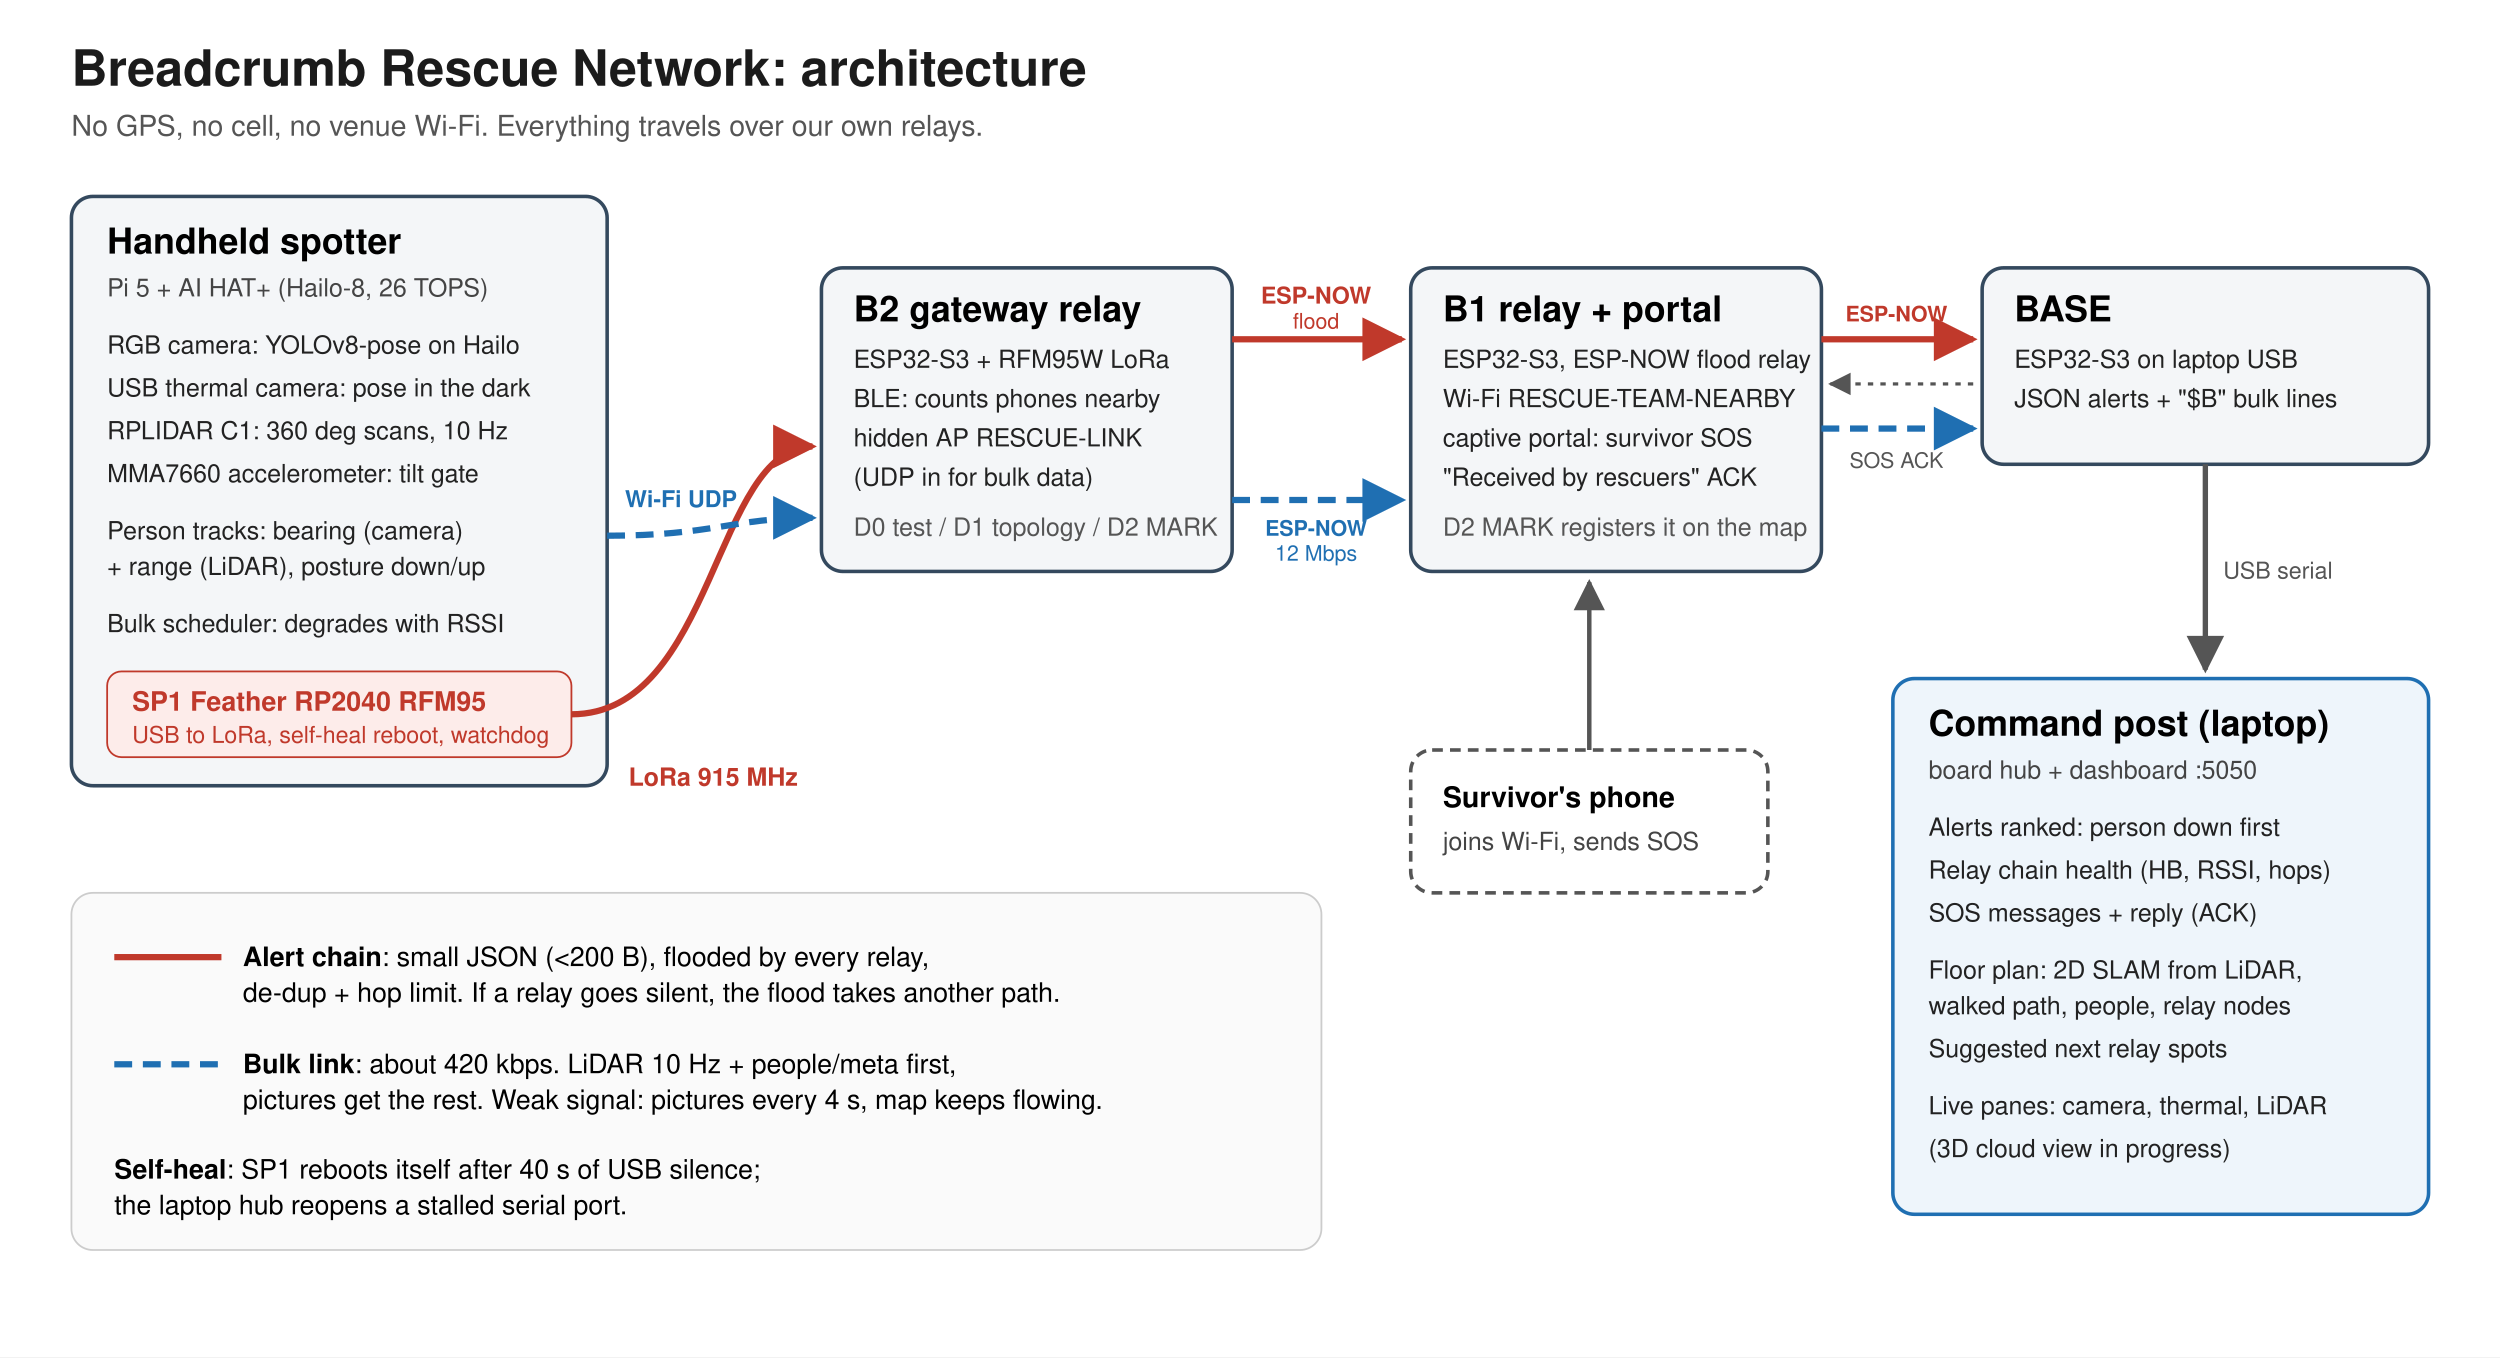
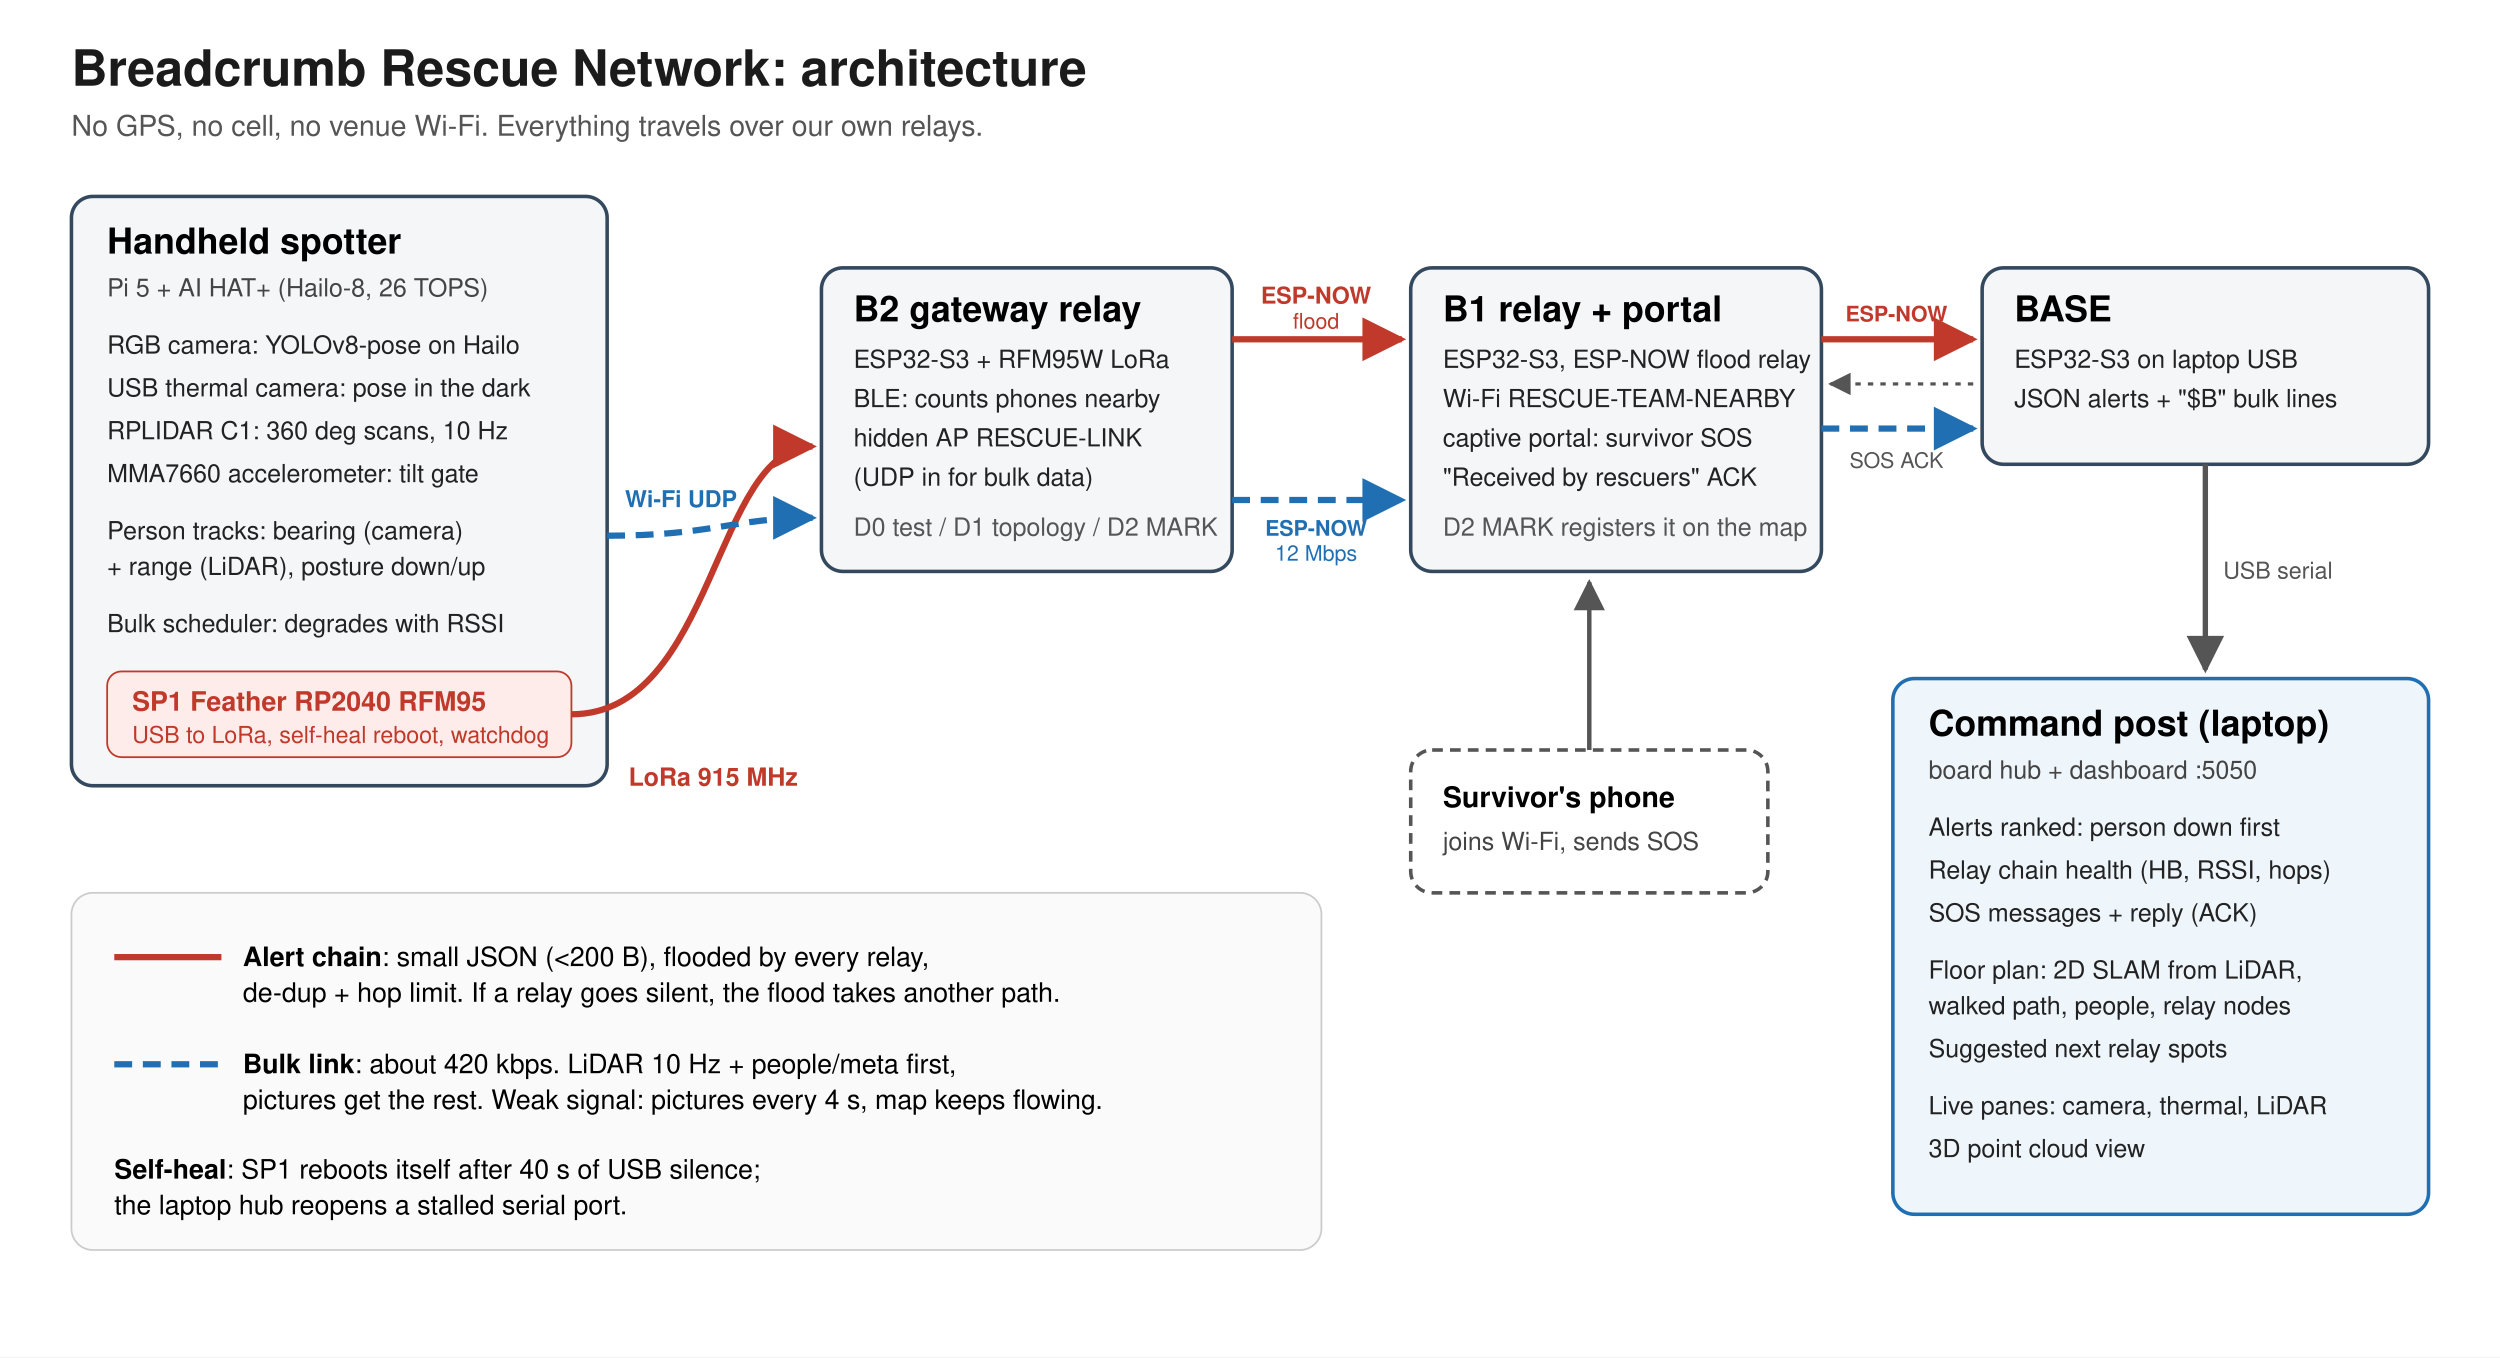
<svg xmlns="http://www.w3.org/2000/svg" width="1400" height="760" viewBox="0 0 1400 760" font-family="Helvetica, Arial, sans-serif">
  <defs>
    <marker id="ar" viewBox="0 0 10 10" refX="9" refY="5" markerWidth="7" markerHeight="7" orient="auto">
      <path d="M0,0 L10,5 L0,10 z" fill="#c0392b" />
    </marker>
    <marker id="ab" viewBox="0 0 10 10" refX="9" refY="5" markerWidth="7" markerHeight="7" orient="auto">
      <path d="M0,0 L10,5 L0,10 z" fill="#1f6fb2" />
    </marker>
    <marker id="ag" viewBox="0 0 10 10" refX="9" refY="5" markerWidth="7" markerHeight="7" orient="auto">
      <path d="M0,0 L10,5 L0,10 z" fill="#555" />
    </marker>
  </defs>
  <rect width="1400" height="760" fill="#ffffff" />
  <text x="40" y="48" font-size="28" font-weight="bold" fill="#1b1b1b">Breadcrumb Rescue Network: architecture</text>
  <text x="40" y="76" font-size="16" fill="#555">No GPS, no cell, no venue Wi-Fi. Everything travels over our own relays.</text>
  <rect x="40" y="110" width="300" height="330" rx="12" fill="#f4f6f8" stroke="#34495e" stroke-width="2" />
  <text x="60" y="142" font-size="20" font-weight="bold">Handheld spotter</text>
  <text x="60" y="166" font-size="14" fill="#444">Pi 5 + AI HAT+ (Hailo-8, 26 TOPS)</text>
  <g font-size="14" fill="#222">
    <text x="60" y="198">RGB camera: YOLOv8-pose on Hailo</text>
    <text x="60" y="222">USB thermal camera: pose in the dark</text>
    <text x="60" y="246">RPLIDAR C1: 360 deg scans, 10 Hz</text>
    <text x="60" y="270">MMA7660 accelerometer: tilt gate</text>
    <text x="60" y="302">Person tracks: bearing (camera)</text>
    <text x="60" y="322">+ range (LiDAR), posture down/up</text>
    <text x="60" y="354">Bulk scheduler: degrades with RSSI</text>
  </g>
  <rect x="60" y="376" width="260" height="48" rx="8" fill="#fdecea" stroke="#c0392b" />
  <text x="74" y="398" font-size="15" font-weight="bold" fill="#c0392b">SP1  Feather RP2040 RFM95</text>
  <text x="74" y="416" font-size="13" fill="#c0392b">USB to LoRa, self-heal reboot, watchdog</text>
  <rect x="460" y="150" width="230" height="170" rx="12" fill="#f4f6f8" stroke="#34495e" stroke-width="2" />
  <text x="478" y="180" font-size="20" font-weight="bold">B2  gateway relay</text>
  <g font-size="14" fill="#222">
    <text x="478" y="206">ESP32-S3 + RFM95W LoRa</text>
    <text x="478" y="228">BLE: counts phones nearby</text>
    <text x="478" y="250">hidden AP RESCUE-LINK</text>
    <text x="478" y="272">(UDP in for bulk data)</text>
    <text x="478" y="300" fill="#555">D0 test / D1 topology / D2 MARK</text>
  </g>
  <rect x="790" y="150" width="230" height="170" rx="12" fill="#f4f6f8" stroke="#34495e" stroke-width="2" />
  <text x="808" y="180" font-size="20" font-weight="bold">B1  relay + portal</text>
  <g font-size="14" fill="#222">
    <text x="808" y="206">ESP32-S3, ESP-NOW flood relay</text>
    <text x="808" y="228">Wi-Fi RESCUE-TEAM-NEARBY</text>
    <text x="808" y="250">captive portal: survivor SOS</text>
    <text x="808" y="272">"Received by rescuers" ACK</text>
    <text x="808" y="300" fill="#555">D2 MARK registers it on the map</text>
  </g>
  <rect x="1110" y="150" width="250" height="110" rx="12" fill="#f4f6f8" stroke="#34495e" stroke-width="2" />
  <text x="1128" y="180" font-size="20" font-weight="bold">BASE</text>
  <g font-size="14" fill="#222">
    <text x="1128" y="206">ESP32-S3 on laptop USB</text>
    <text x="1128" y="228">JSON alerts + "$B" bulk lines</text>
  </g>
  <rect x="1060" y="380" width="300" height="300" rx="12" fill="#eef5fb" stroke="#1f6fb2" stroke-width="2" />
  <text x="1080" y="412" font-size="20" font-weight="bold">Command post (laptop)</text>
  <text x="1080" y="436" font-size="14" fill="#444">board hub + dashboard :5050</text>
  <g font-size="14" fill="#222">
    <text x="1080" y="468">Alerts ranked: person down first</text>
    <text x="1080" y="492">Relay chain health (HB, RSSI, hops)</text>
    <text x="1080" y="516">SOS messages + reply (ACK)</text>
    <text x="1080" y="548">Floor plan: 2D SLAM from LiDAR,</text>
    <text x="1080" y="568">walked path, people, relay nodes</text>
    <text x="1080" y="592">Suggested next relay spots</text>
    <text x="1080" y="624">Live panes: camera, thermal, LiDAR</text>
-     <text x="1080" y="648">(3D cloud view in progress)</text>
+     <text x="1080" y="648">3D point cloud view</text>
  </g>
  <rect x="790" y="420" width="200" height="80" rx="12" fill="#fff" stroke="#555" stroke-dasharray="6 4" stroke-width="2" />
  <text x="808" y="452" font-size="16" font-weight="bold">Survivor's phone</text>
  <text x="808" y="476" font-size="14" fill="#444">joins Wi-Fi, sends SOS</text>
  <path d="M890,420 L890,326" stroke="#555" stroke-width="2.5" fill="none" marker-end="url(#ag)" />
  <path d="M320,400 C400,400 400,250 455,250" stroke="#c0392b" stroke-width="3.5" fill="none" marker-end="url(#ar)" />
  <text x="352" y="440" font-size="14" fill="#c0392b" font-weight="bold">LoRa 915 MHz</text>
  <path d="M690,190 L785,190" stroke="#c0392b" stroke-width="3.5" fill="none" marker-end="url(#ar)" />
  <text x="737" y="170" font-size="13" fill="#c0392b" font-weight="bold" text-anchor="middle">ESP-NOW</text>
  <text x="737" y="184" font-size="12" fill="#c0392b" text-anchor="middle">flood</text>
  <path d="M1020,190 L1105,190" stroke="#c0392b" stroke-width="3.5" fill="none" marker-end="url(#ar)" />
  <text x="1062" y="180" font-size="12" fill="#c0392b" font-weight="bold" text-anchor="middle">ESP-NOW</text>
  <path d="M340,300 C400,300 410,290 455,290" stroke="#1f6fb2" stroke-width="3.5" stroke-dasharray="10 6" fill="none" marker-end="url(#ab)" />
  <text x="350" y="284" font-size="13" fill="#1f6fb2" font-weight="bold">Wi-Fi UDP</text>
  <path d="M690,280 L785,280" stroke="#1f6fb2" stroke-width="3.5" stroke-dasharray="10 6" fill="none" marker-end="url(#ab)" />
  <text x="737" y="300" font-size="12" fill="#1f6fb2" font-weight="bold" text-anchor="middle">ESP-NOW</text>
  <text x="737" y="314" font-size="12" fill="#1f6fb2" text-anchor="middle">12 Mbps</text>
  <path d="M1020,240 L1105,240" stroke="#1f6fb2" stroke-width="3.5" stroke-dasharray="10 6" fill="none" marker-end="url(#ab)" />
  <path d="M1235,260 L1235,375" stroke="#555" stroke-width="3" fill="none" marker-end="url(#ag)" />
  <text x="1245" y="324" font-size="13" fill="#555">USB serial</text>
  <path d="M1105,215 L1025,215" stroke="#555" stroke-width="1.8" stroke-dasharray="3 4" fill="none" marker-end="url(#ag)" />
  <text x="1062" y="262" font-size="12" fill="#555" text-anchor="middle">SOS ACK</text>
  <g transform="translate(40,500)">
    <rect width="700" height="200" rx="12" fill="#fafafa" stroke="#ccc" />
    <line x1="24" y1="36" x2="84" y2="36" stroke="#c0392b" stroke-width="3.5" />
    <text x="96" y="41" font-size="15">
      <tspan font-weight="bold">Alert chain</tspan>: small JSON (&lt;200 B), flooded by every relay,</text>
    <text x="96" y="61" font-size="15">de-dup + hop limit. If a relay goes silent, the flood takes another path.</text>
    <line x1="24" y1="96" x2="84" y2="96" stroke="#1f6fb2" stroke-width="3.5" stroke-dasharray="10 6" />
    <text x="96" y="101" font-size="15">
      <tspan font-weight="bold">Bulk link</tspan>: about 420 kbps. LiDAR 10 Hz + people/meta first,</text>
    <text x="96" y="121" font-size="15">pictures get the rest. Weak signal: pictures every 4 s, map keeps flowing.</text>
    <text x="24" y="160" font-size="15">
      <tspan font-weight="bold">Self-heal</tspan>: SP1 reboots itself after 40 s of USB silence;</text>
    <text x="24" y="180" font-size="15">the laptop hub reopens a stalled serial port.</text>
  </g>
</svg>
